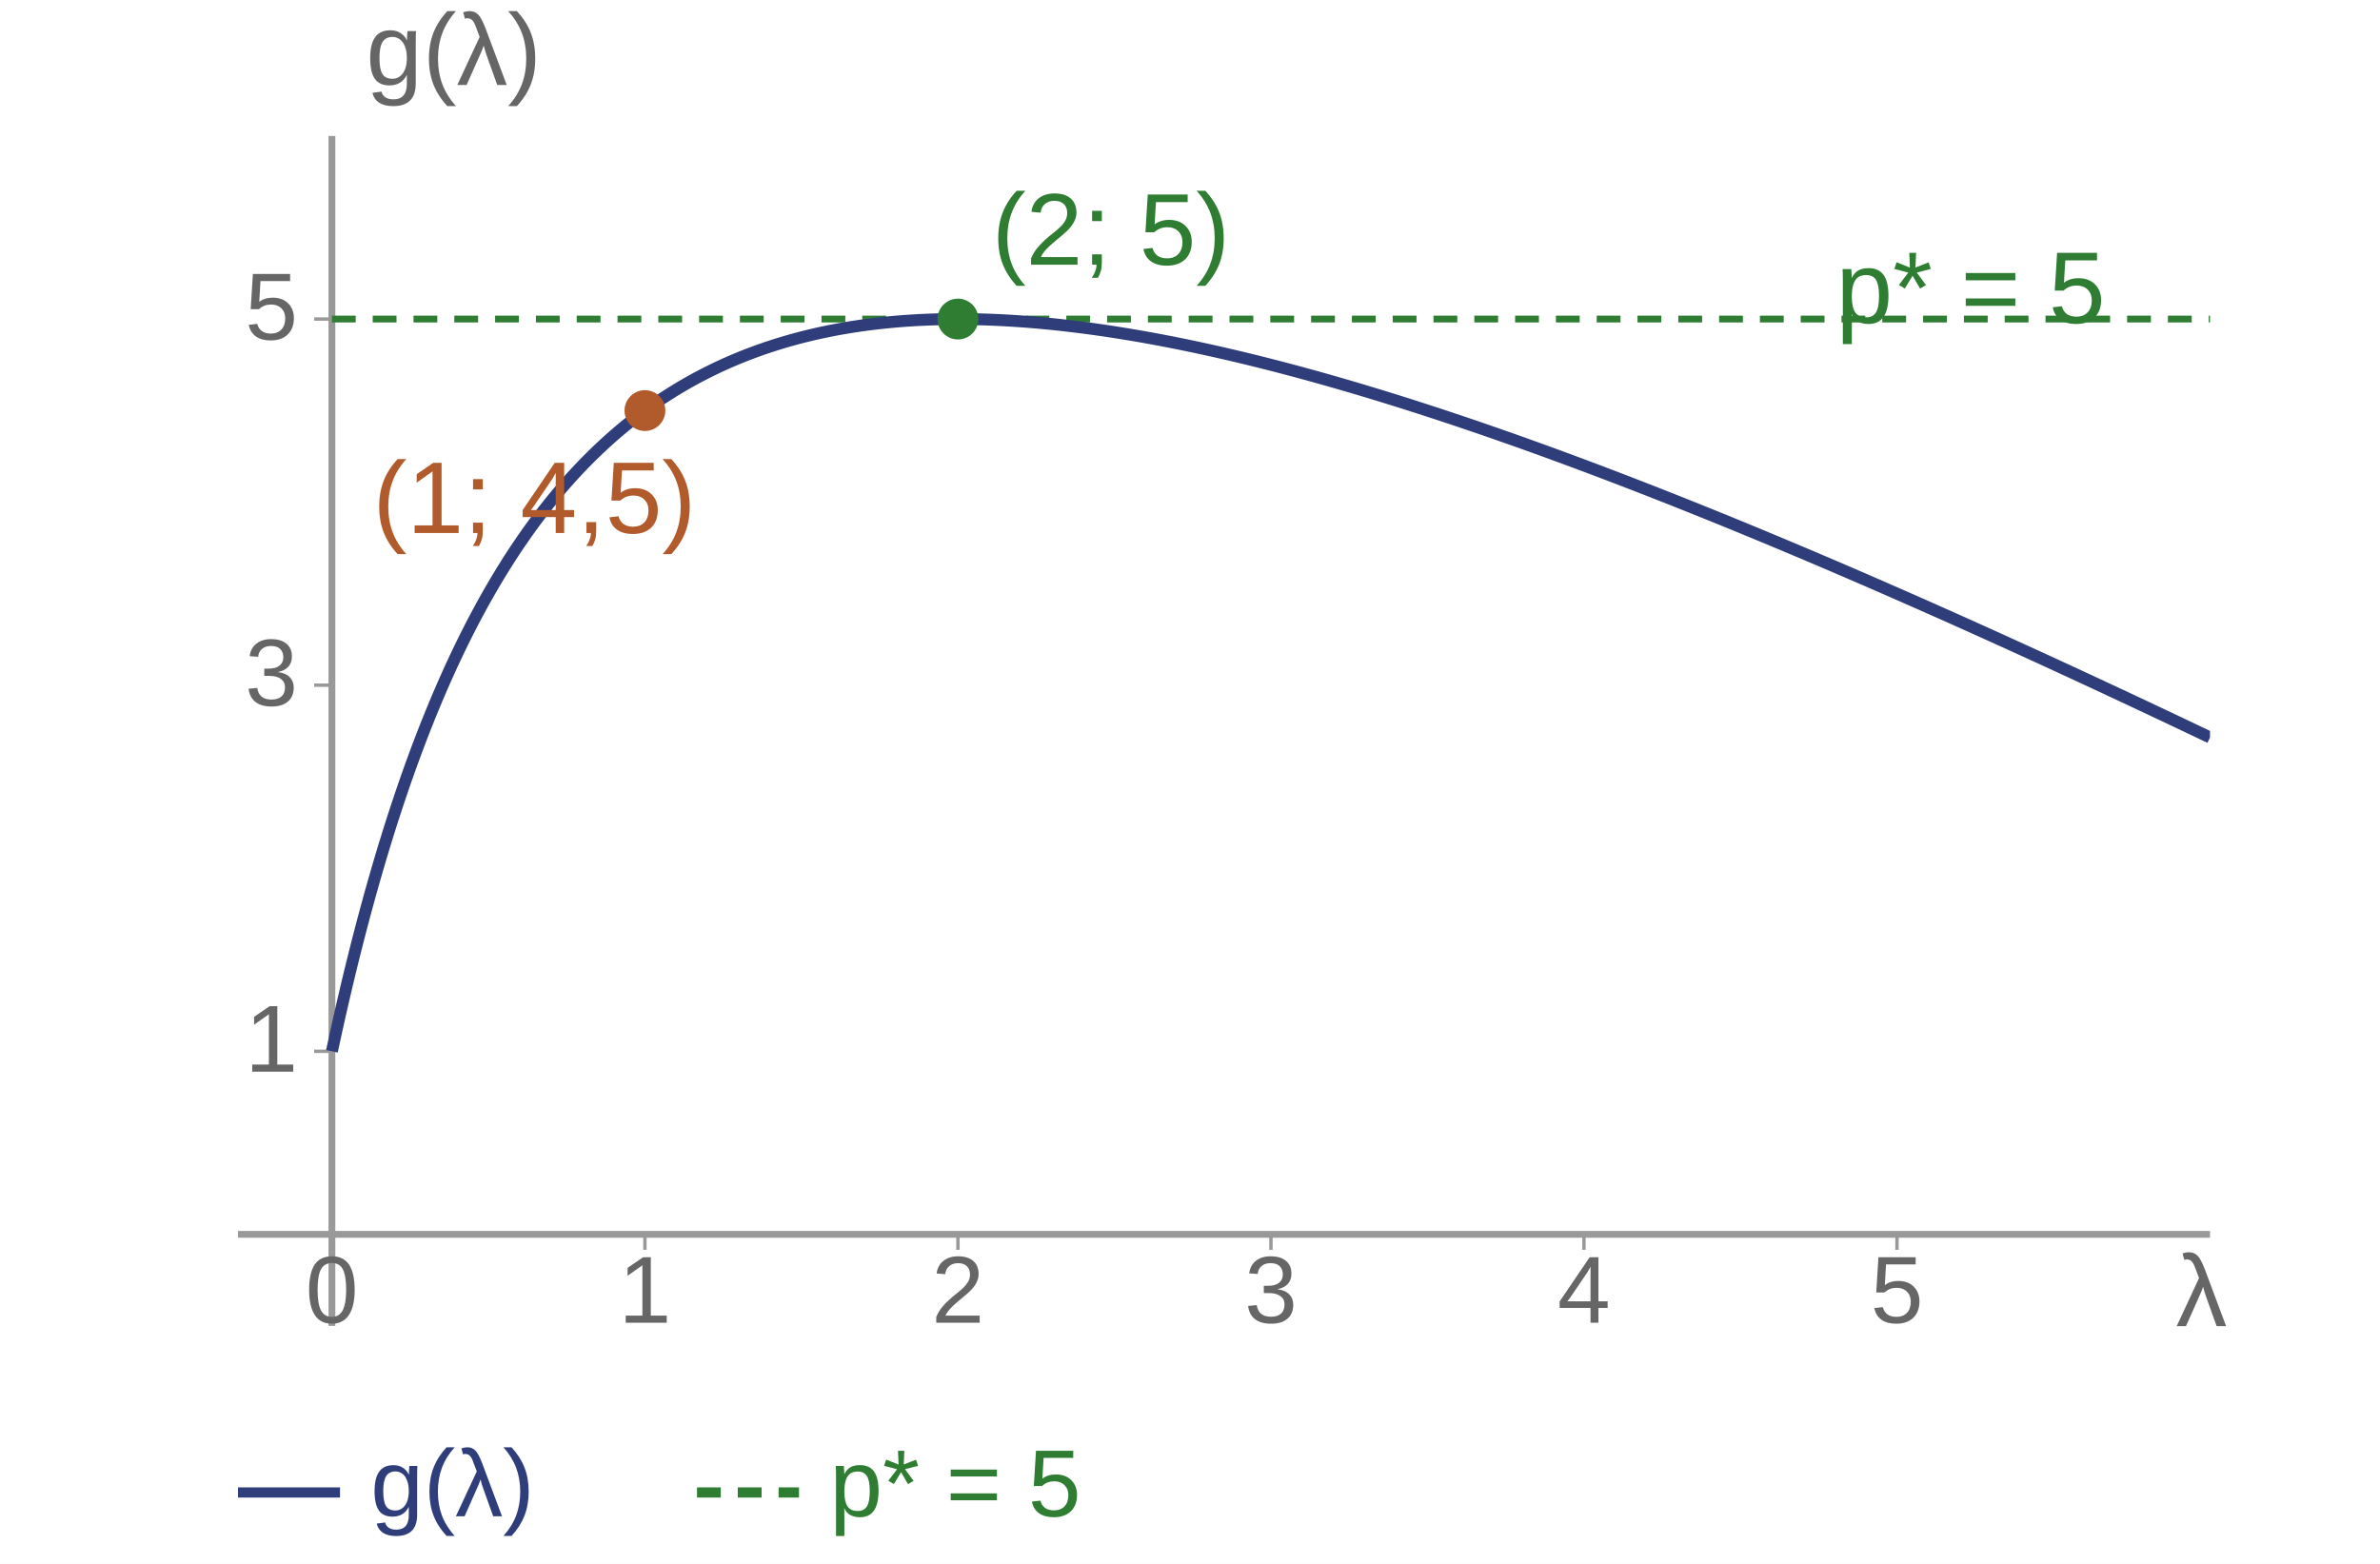
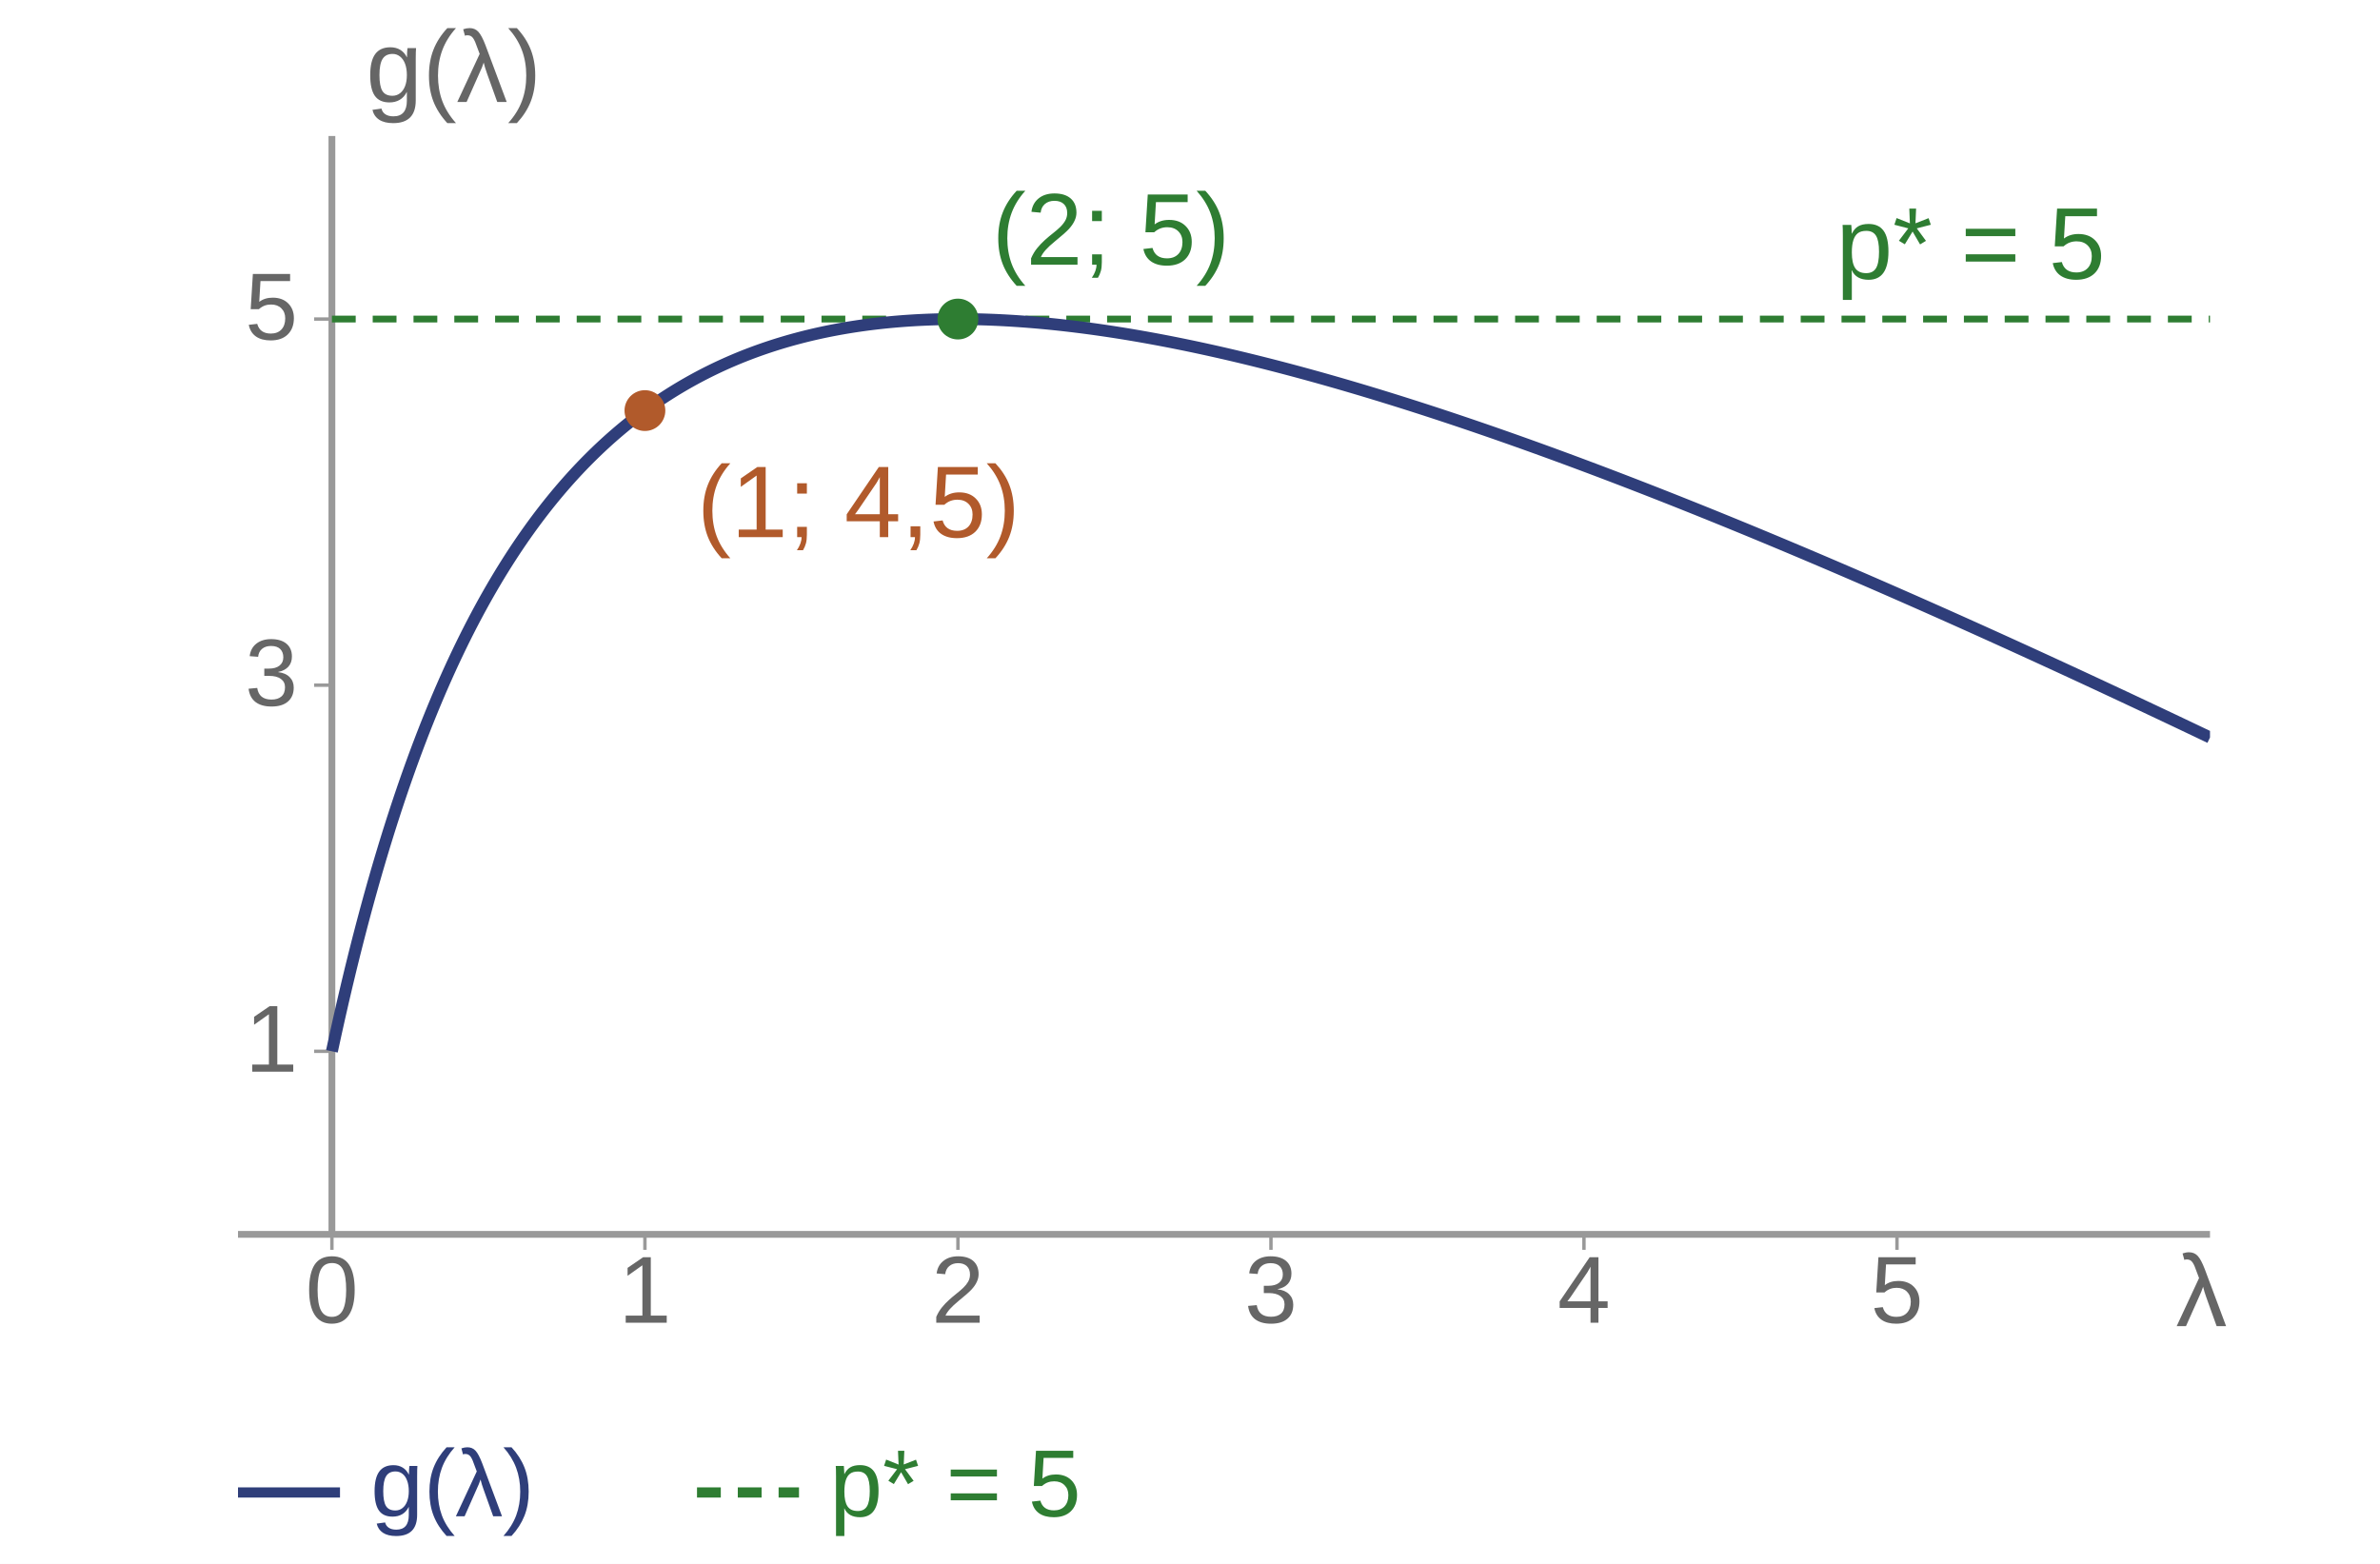
<svg xmlns="http://www.w3.org/2000/svg" viewBox="0 0 700 460" role="img" aria-labelledby="title">
  <defs>
    <clipPath id="plot">
      <rect x="70" y="40" width="580" height="350" />
    </clipPath>
  </defs>
  <rect width="700" height="460" fill="white" />
  <path d="M70.000,363.077 L650.000,363.077" fill="none" stroke="#999" stroke-width="2" stroke-dasharray="" clip-path="url(#plot)" />
-   <path d="M97.619,390.000 L97.619,40.000" fill="none" stroke="#999" stroke-width="2" stroke-dasharray="" clip-path="url(#plot)" />
+   <path d="M97.619,363.077 L97.619,40.000" fill="none" stroke="#999" stroke-width="2" stroke-dasharray="" clip-path="url(#plot)" />
  <text x="655.00" y="390.08" fill="#666" text-anchor="end" font-family="Arial,sans-serif" font-size="30">λ</text>
-   <text x="107.62" y="25.00" fill="#666" text-anchor="start" font-family="Arial,sans-serif" font-size="30">g(λ)</text>
+   <text x="107.62" y="30.00" fill="#666" text-anchor="start" font-family="Arial,sans-serif" font-size="30">g(λ)</text>
  <path d="M97.619,363.077 L97.619,367.627" fill="none" stroke="#999" stroke-width="1" stroke-dasharray="" clip-path="url(#plot)" />
  <text x="97.62" y="389.08" fill="#666" text-anchor="middle" font-family="Arial,sans-serif" font-size="28">0</text>
  <path d="M189.683,363.077 L189.683,367.627" fill="none" stroke="#999" stroke-width="1" stroke-dasharray="" clip-path="url(#plot)" />
  <text x="189.68" y="389.08" fill="#666" text-anchor="middle" font-family="Arial,sans-serif" font-size="28">1</text>
  <path d="M281.746,363.077 L281.746,367.627" fill="none" stroke="#999" stroke-width="1" stroke-dasharray="" clip-path="url(#plot)" />
  <text x="281.75" y="389.08" fill="#666" text-anchor="middle" font-family="Arial,sans-serif" font-size="28">2</text>
  <path d="M373.810,363.077 L373.810,367.627" fill="none" stroke="#999" stroke-width="1" stroke-dasharray="" clip-path="url(#plot)" />
  <text x="373.81" y="389.08" fill="#666" text-anchor="middle" font-family="Arial,sans-serif" font-size="28">3</text>
  <path d="M465.873,363.077 L465.873,367.627" fill="none" stroke="#999" stroke-width="1" stroke-dasharray="" clip-path="url(#plot)" />
  <text x="465.87" y="389.08" fill="#666" text-anchor="middle" font-family="Arial,sans-serif" font-size="28">4</text>
  <path d="M557.937,363.077 L557.937,367.627" fill="none" stroke="#999" stroke-width="1" stroke-dasharray="" clip-path="url(#plot)" />
  <text x="557.94" y="389.08" fill="#666" text-anchor="middle" font-family="Arial,sans-serif" font-size="28">5</text>
  <path d="M97.619,309.231 L92.399,309.231" fill="none" stroke="#999" stroke-width="1" stroke-dasharray="" clip-path="url(#plot)" />
  <text x="87.62" y="315.23" fill="#666" text-anchor="end" font-family="Arial,sans-serif" font-size="28">1</text>
  <path d="M97.619,201.538 L92.399,201.538" fill="none" stroke="#999" stroke-width="1" stroke-dasharray="" clip-path="url(#plot)" />
  <text x="87.62" y="207.54" fill="#666" text-anchor="end" font-family="Arial,sans-serif" font-size="28">3</text>
  <path d="M97.619,93.846 L92.399,93.846" fill="none" stroke="#999" stroke-width="1" stroke-dasharray="" clip-path="url(#plot)" />
  <text x="87.62" y="99.85" fill="#666" text-anchor="end" font-family="Arial,sans-serif" font-size="28">5</text>
  <path d="M97.619,93.846 L650.000,93.846" fill="none" stroke="#2E7D32" stroke-width="2" stroke-dasharray="7 5" clip-path="url(#plot)" />
  <path d="M97.619,309.231 L98.724,304.130 L99.829,299.165 L100.933,294.329 L102.038,289.619 L103.143,285.030 L104.248,280.559 L105.352,276.201 L106.457,271.952 L107.562,267.809 L108.667,263.769 L109.771,259.829 L110.876,255.984 L111.981,252.233 L113.086,248.572 L114.190,244.999 L115.295,241.510 L116.400,238.104 L117.505,234.779 L118.610,231.530 L119.714,228.357 L120.819,225.258 L121.924,222.229 L123.029,219.270 L124.133,216.377 L125.238,213.550 L126.343,210.787 L127.448,208.085 L128.552,205.444 L129.657,202.861 L130.762,200.335 L131.867,197.864 L132.971,195.448 L134.076,193.084 L135.181,190.772 L136.286,188.509 L137.390,186.295 L138.495,184.129 L139.600,182.009 L140.705,179.935 L141.810,177.904 L142.914,175.917 L144.019,173.972 L145.124,172.067 L146.229,170.203 L147.333,168.378 L148.438,166.591 L149.543,164.841 L150.648,163.128 L151.752,161.450 L152.857,159.808 L153.962,158.199 L155.067,156.624 L156.171,155.081 L157.276,153.570 L158.381,152.091 L159.486,150.642 L160.590,149.223 L161.695,147.833 L162.800,146.471 L163.905,145.138 L165.010,143.832 L166.114,142.553 L167.219,141.300 L168.324,140.073 L169.429,138.871 L170.533,137.694 L171.638,136.541 L172.743,135.413 L173.848,134.307 L174.952,133.224 L176.057,132.164 L177.162,131.125 L178.267,130.108 L179.371,129.113 L180.476,128.138 L181.581,127.183 L182.686,126.248 L183.790,125.333 L184.895,124.437 L186.000,123.560 L187.105,122.702 L188.210,121.862 L189.314,121.039 L190.419,120.235 L191.524,119.447 L192.629,118.676 L193.733,117.922 L194.838,117.185 L195.943,116.463 L197.048,115.757 L198.152,115.067 L199.257,114.392 L200.362,113.732 L201.467,113.087 L202.571,112.456 L203.676,111.839 L204.781,111.237 L205.886,110.648 L206.990,110.072 L208.095,109.510 L209.200,108.962 L210.305,108.426 L211.410,107.902 L212.514,107.392 L213.619,106.893 L214.724,106.407 L215.829,105.932 L216.933,105.469 L218.038,105.018 L219.143,104.578 L220.248,104.150 L221.352,103.732 L222.457,103.325 L223.562,102.929 L224.667,102.543 L225.771,102.168 L226.876,101.802 L227.981,101.447 L229.086,101.102 L230.190,100.767 L231.295,100.441 L232.400,100.124 L233.505,99.817 L234.610,99.520 L235.714,99.231 L236.819,98.951 L237.924,98.680 L239.029,98.417 L240.133,98.164 L241.238,97.918 L242.343,97.681 L243.448,97.452 L244.552,97.232 L245.657,97.019 L246.762,96.814 L247.867,96.617 L248.971,96.427 L250.076,96.245 L251.181,96.071 L252.286,95.904 L253.390,95.744 L254.495,95.591 L255.600,95.445 L256.705,95.306 L257.810,95.175 L258.914,95.050 L260.019,94.931 L261.124,94.819 L262.229,94.714 L263.333,94.615 L264.438,94.523 L265.543,94.437 L266.648,94.357 L267.752,94.283 L268.857,94.215 L269.962,94.153 L271.067,94.097 L272.171,94.047 L273.276,94.003 L274.381,93.964 L275.486,93.931 L276.590,93.904 L277.695,93.881 L278.800,93.865 L279.905,93.853 L281.010,93.847 L282.114,93.846 L283.219,93.851 L284.324,93.860 L285.429,93.874 L286.533,93.894 L287.638,93.918 L288.743,93.947 L289.848,93.981 L290.952,94.020 L292.057,94.063 L293.162,94.111 L294.267,94.164 L295.371,94.221 L296.476,94.282 L297.581,94.348 L298.686,94.419 L299.790,94.493 L300.895,94.572 L302.000,94.656 L303.105,94.743 L304.210,94.834 L305.314,94.930 L306.419,95.030 L307.524,95.133 L308.629,95.241 L309.733,95.352 L310.838,95.468 L311.943,95.587 L313.048,95.710 L314.152,95.837 L315.257,95.967 L316.362,96.101 L317.467,96.239 L318.571,96.380 L319.676,96.525 L320.781,96.673 L321.886,96.825 L322.990,96.980 L324.095,97.139 L325.200,97.301 L326.305,97.467 L327.410,97.635 L328.514,97.807 L329.619,97.983 L330.724,98.161 L331.829,98.342 L332.933,98.527 L334.038,98.715 L335.143,98.906 L336.248,99.100 L337.352,99.297 L338.457,99.497 L339.562,99.700 L340.667,99.905 L341.771,100.114 L342.876,100.326 L343.981,100.540 L345.086,100.757 L346.190,100.977 L347.295,101.200 L348.400,101.425 L349.505,101.654 L350.610,101.884 L351.714,102.118 L352.819,102.354 L353.924,102.593 L355.029,102.834 L356.133,103.078 L357.238,103.324 L358.343,103.573 L359.448,103.824 L360.552,104.078 L361.657,104.335 L362.762,104.593 L363.867,104.854 L364.971,105.118 L366.076,105.383 L367.181,105.652 L368.286,105.922 L369.390,106.195 L370.495,106.470 L371.600,106.747 L372.705,107.026 L373.810,107.308 L374.914,107.591 L376.019,107.877 L377.124,108.165 L378.229,108.456 L379.333,108.748 L380.438,109.042 L381.543,109.339 L382.648,109.637 L383.752,109.938 L384.857,110.240 L385.962,110.545 L387.067,110.852 L388.171,111.160 L389.276,111.470 L390.381,111.783 L391.486,112.097 L392.590,112.413 L393.695,112.731 L394.800,113.051 L395.905,113.373 L397.010,113.697 L398.114,114.022 L399.219,114.349 L400.324,114.678 L401.429,115.009 L402.533,115.341 L403.638,115.676 L404.743,116.012 L405.848,116.349 L406.952,116.689 L408.057,117.030 L409.162,117.373 L410.267,117.717 L411.371,118.063 L412.476,118.411 L413.581,118.760 L414.686,119.111 L415.790,119.463 L416.895,119.817 L418.000,120.173 L419.105,120.530 L420.210,120.889 L421.314,121.249 L422.419,121.611 L423.524,121.974 L424.629,122.339 L425.733,122.705 L426.838,123.073 L427.943,123.442 L429.048,123.813 L430.152,124.185 L431.257,124.558 L432.362,124.933 L433.467,125.309 L434.571,125.687 L435.676,126.066 L436.781,126.446 L437.886,126.828 L438.990,127.211 L440.095,127.596 L441.200,127.982 L442.305,128.369 L443.410,128.757 L444.514,129.147 L445.619,129.538 L446.724,129.930 L447.829,130.324 L448.933,130.718 L450.038,131.114 L451.143,131.512 L452.248,131.910 L453.352,132.310 L454.457,132.711 L455.562,133.113 L456.667,133.516 L457.771,133.921 L458.876,134.327 L459.981,134.734 L461.086,135.142 L462.190,135.551 L463.295,135.961 L464.400,136.373 L465.505,136.785 L466.610,137.199 L467.714,137.614 L468.819,138.030 L469.924,138.447 L471.029,138.865 L472.133,139.284 L473.238,139.704 L474.343,140.126 L475.448,140.548 L476.552,140.972 L477.657,141.396 L478.762,141.822 L479.867,142.248 L480.971,142.676 L482.076,143.104 L483.181,143.534 L484.286,143.964 L485.390,144.396 L486.495,144.829 L487.600,145.262 L488.705,145.697 L489.810,146.132 L490.914,146.569 L492.019,147.006 L493.124,147.444 L494.229,147.884 L495.333,148.324 L496.438,148.765 L497.543,149.207 L498.648,149.650 L499.752,150.094 L500.857,150.539 L501.962,150.984 L503.067,151.431 L504.171,151.878 L505.276,152.327 L506.381,152.776 L507.486,153.226 L508.590,153.677 L509.695,154.129 L510.800,154.581 L511.905,155.035 L513.010,155.489 L514.114,155.944 L515.219,156.400 L516.324,156.857 L517.429,157.315 L518.533,157.773 L519.638,158.233 L520.743,158.693 L521.848,159.153 L522.952,159.615 L524.057,160.078 L525.162,160.541 L526.267,161.005 L527.371,161.469 L528.476,161.935 L529.581,162.401 L530.686,162.868 L531.790,163.336 L532.895,163.805 L534.000,164.274 L535.105,164.744 L536.210,165.215 L537.314,165.686 L538.419,166.158 L539.524,166.631 L540.629,167.105 L541.733,167.579 L542.838,168.054 L543.943,168.530 L545.048,169.007 L546.152,169.484 L547.257,169.962 L548.362,170.440 L549.467,170.919 L550.571,171.399 L551.676,171.880 L552.781,172.361 L553.886,172.843 L554.990,173.325 L556.095,173.809 L557.200,174.292 L558.305,174.777 L559.410,175.262 L560.514,175.748 L561.619,176.234 L562.724,176.721 L563.829,177.209 L564.933,177.697 L566.038,178.186 L567.143,178.676 L568.248,179.166 L569.352,179.657 L570.457,180.148 L571.562,180.640 L572.667,181.133 L573.771,181.626 L574.876,182.120 L575.981,182.614 L577.086,183.109 L578.190,183.605 L579.295,184.101 L580.400,184.598 L581.505,185.095 L582.610,185.593 L583.714,186.091 L584.819,186.590 L585.924,187.090 L587.029,187.590 L588.133,188.090 L589.238,188.592 L590.343,189.093 L591.448,189.596 L592.552,190.098 L593.657,190.602 L594.762,191.106 L595.867,191.610 L596.971,192.115 L598.076,192.621 L599.181,193.127 L600.286,193.633 L601.390,194.140 L602.495,194.648 L603.600,195.156 L604.705,195.665 L605.810,196.174 L606.914,196.683 L608.019,197.193 L609.124,197.704 L610.229,198.215 L611.333,198.727 L612.438,199.239 L613.543,199.751 L614.648,200.264 L615.752,200.778 L616.857,201.292 L617.962,201.806 L619.067,202.321 L620.171,202.837 L621.276,203.353 L622.381,203.869 L623.486,204.386 L624.590,204.903 L625.695,205.421 L626.800,205.939 L627.905,206.458 L629.010,206.977 L630.114,207.497 L631.219,208.017 L632.324,208.537 L633.429,209.058 L634.533,209.579 L635.638,210.101 L636.743,210.623 L637.848,211.146 L638.952,211.669 L640.057,212.193 L641.162,212.716 L642.267,213.241 L643.371,213.766 L644.476,214.291 L645.581,214.816 L646.686,215.342 L647.790,215.869 L648.895,216.396 L650.000,216.923" fill="none" stroke="#2F3E7A" stroke-width="3.5" stroke-dasharray="" clip-path="url(#plot)" />
  <circle cx="189.683" cy="120.769" r="6" fill="#B15A2B" />
-   <text x="109.68" y="156.77" fill="#B15A2B" text-anchor="start" font-family="Arial,sans-serif" font-size="30">(1; 4,5)</text>
+   <text x="205.00" y="158.00" fill="#B15A2B" text-anchor="start" font-family="Arial,sans-serif" font-size="30">(1; 4,5)</text>
  <circle cx="281.746" cy="93.846" r="6" fill="#2E7D32" />
  <text x="291.75" y="77.85" fill="#2E7D32" text-anchor="start" font-family="Arial,sans-serif" font-size="30">(2; 5)</text>
-   <text x="540.00" y="95.00" fill="#2E7D32" text-anchor="start" font-family="Arial,sans-serif" font-size="30">p* = 5</text>
+   <text x="540.00" y="82.00" fill="#2E7D32" text-anchor="start" font-family="Arial,sans-serif" font-size="30">p* = 5</text>
  <line x1="70" y1="439" x2="100" y2="439" stroke="#2F3E7A" stroke-width="3" stroke-dasharray="" />
  <text x="109.00" y="446.00" fill="#2F3E7A" text-anchor="start" font-family="Arial,sans-serif" font-size="28">g(λ)</text>
  <line x1="205" y1="439" x2="235" y2="439" stroke="#2E7D32" stroke-width="3" stroke-dasharray="7 5" />
  <text x="244.00" y="446.00" fill="#2E7D32" text-anchor="start" font-family="Arial,sans-serif" font-size="28">p* = 5</text>
</svg>
